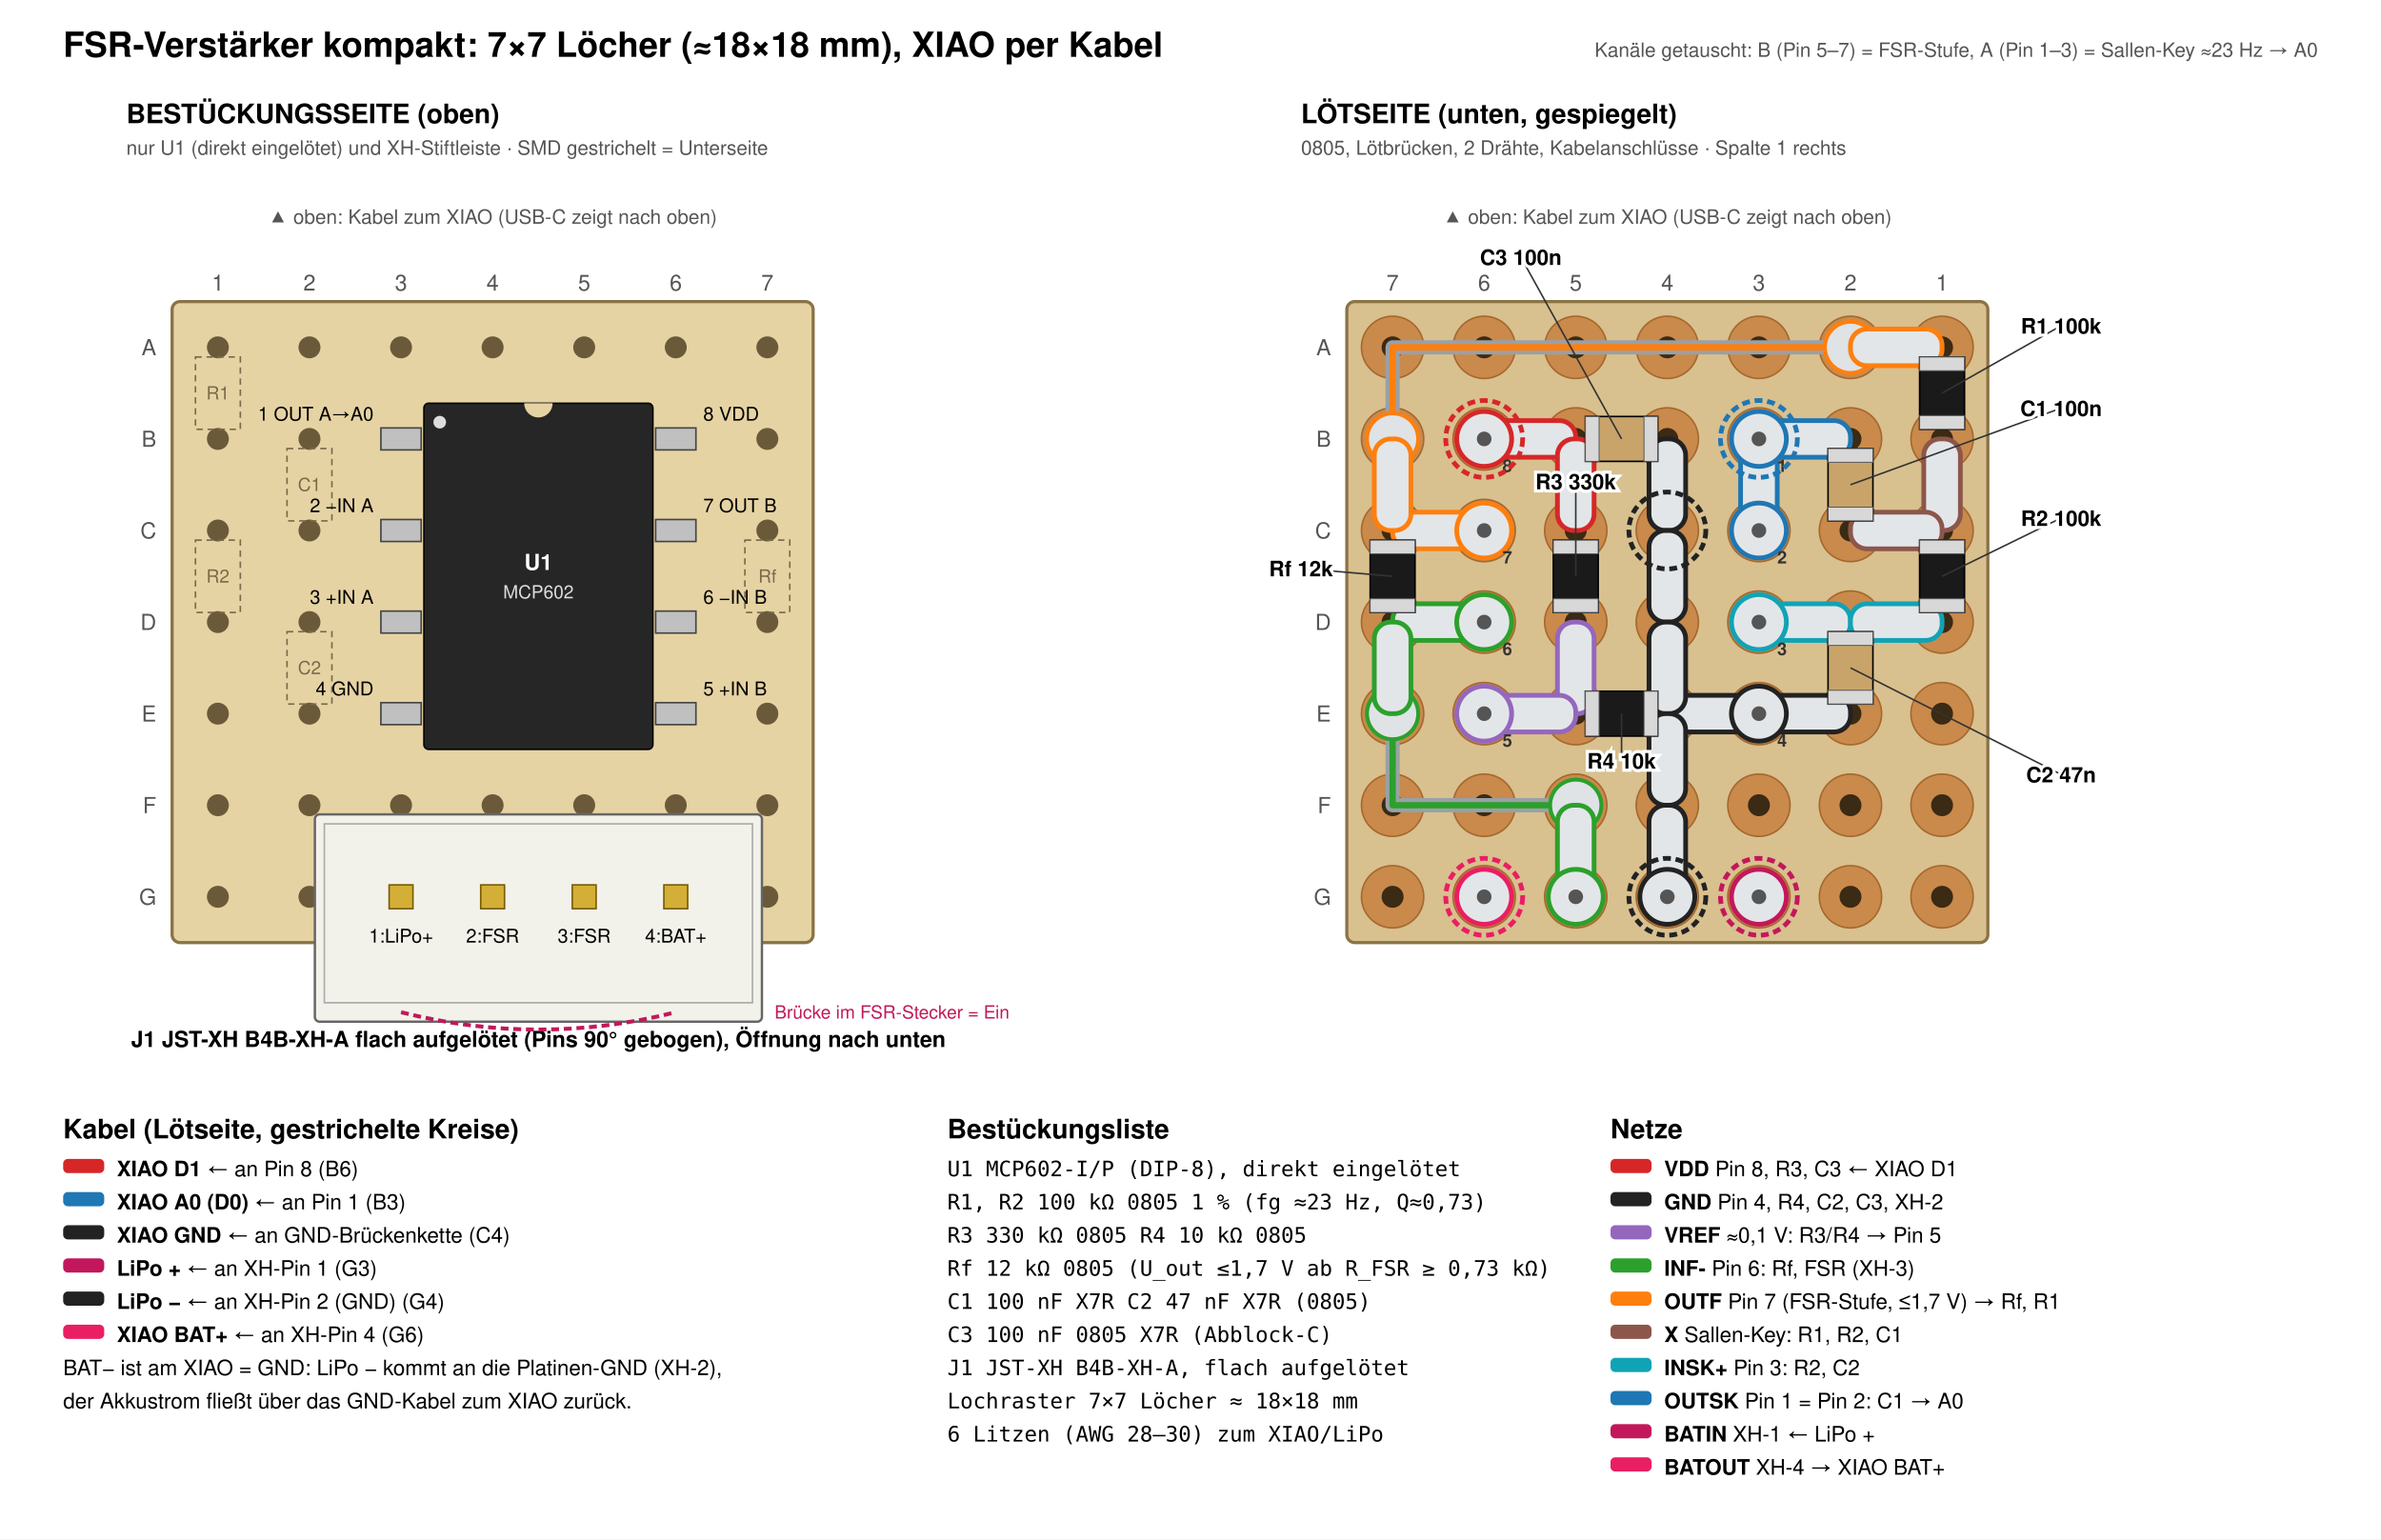
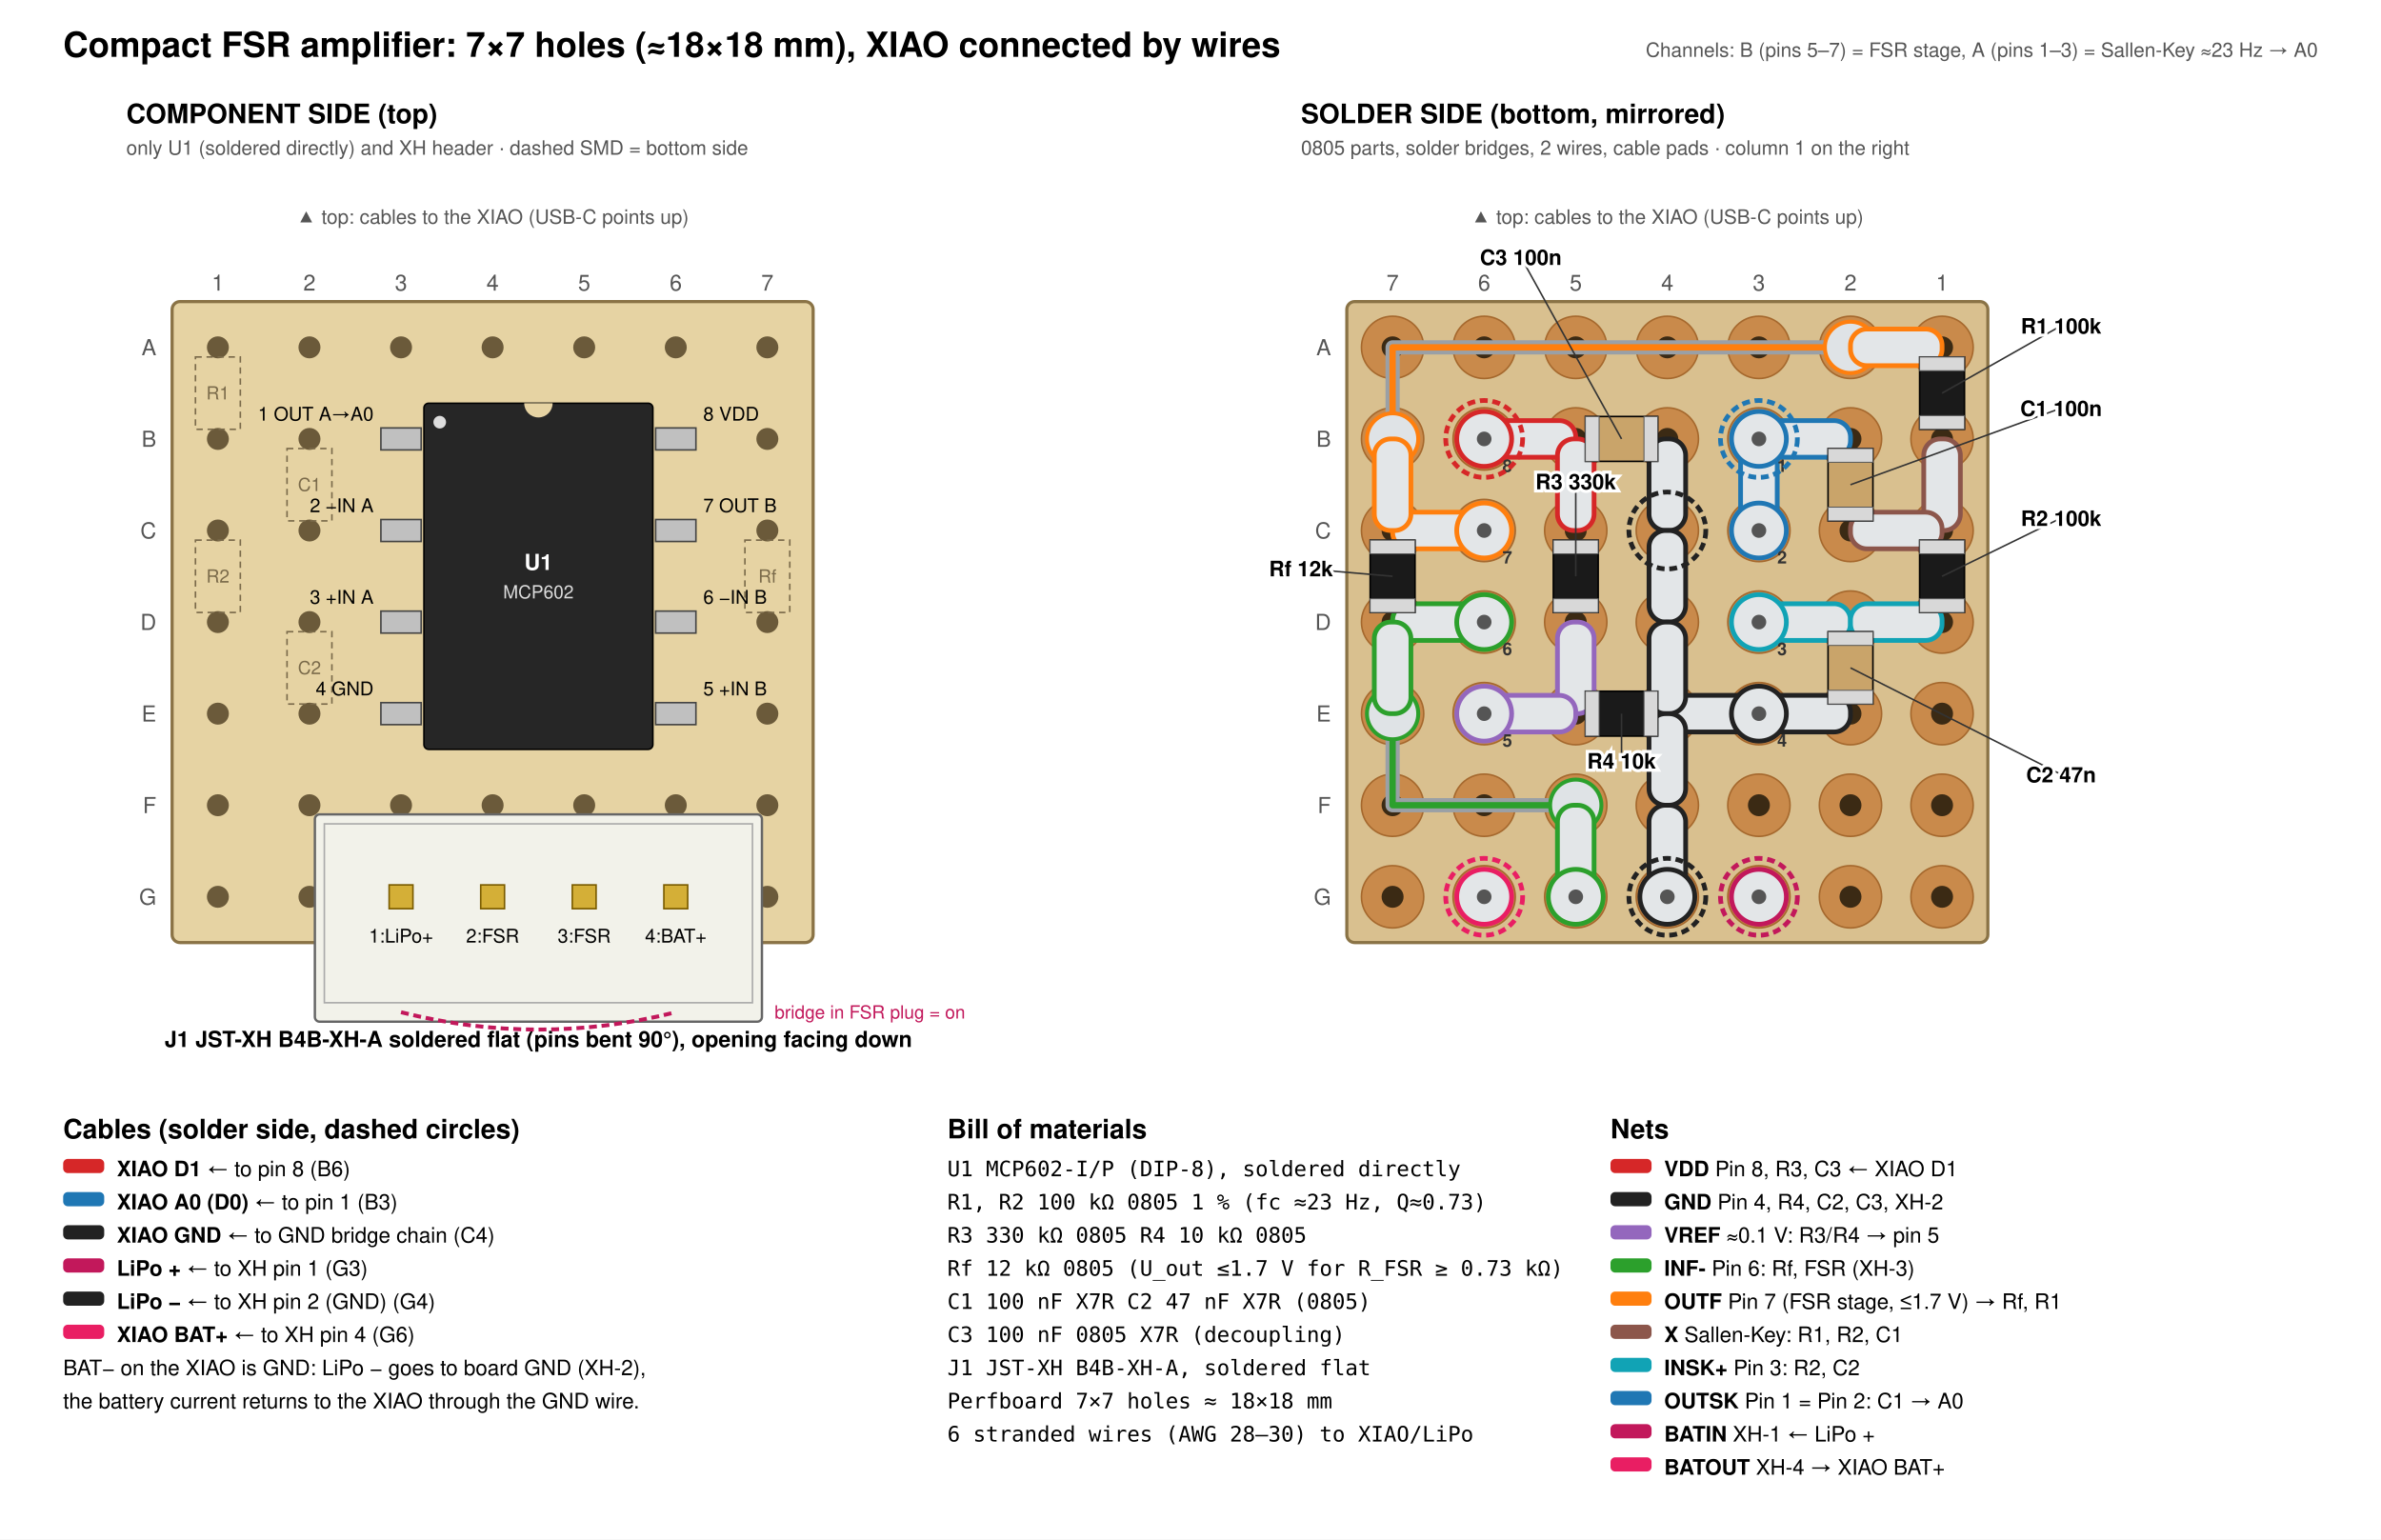
<svg xmlns="http://www.w3.org/2000/svg" width="1508" height="975" viewBox="0 0 1508 975" font-family="Helvetica, Arial, sans-serif">
  <style>.h1{font-size:22px;font-weight:bold}.h2{font-size:17px;font-weight:bold}.sub{font-size:12.5px;fill:#555}.ax{font-size:14px;fill:#555}.lbl{font-size:14px;font-weight:bold}.pin{font-size:12px}.tiny{font-size:11.5px}.tiny2{font-size:11px;font-weight:bold;fill:#333}.smd{font-size:13.5px;font-weight:bold}.txt{font-size:13.5px}.mono{font-size:13.5px;font-family:Menlo,Consolas,monospace}</style>
  <rect width="1508" height="975" fill="#fff" />
-   <text x="40" y="36" class="h1">FSR-Verstärker kompakt: 7×7 Löcher (≈18×18 mm), XIAO per Kabel</text>
-   <text x="1468" y="36" class="sub" text-anchor="end">Kanäle getauscht: B (Pin 5–7) = FSR-Stufe, A (Pin 1–3) = Sallen-Key ≈23 Hz → A0</text>
-   <text x="80" y="78" class="h2">BESTÜCKUNGSSEITE (oben)</text>
-   <text x="80" y="98" class="sub">nur U1 (direkt eingelötet) und XH-Stiftleiste · SMD gestrichelt = Unterseite</text>
+   <text x="40" y="36" class="h1">Compact FSR amplifier: 7×7 holes (≈18×18 mm), XIAO connected by wires</text>
+   <text x="1468" y="36" class="sub" text-anchor="end">Channels: B (pins 5–7) = FSR stage, A (pins 1–3) = Sallen-Key ≈23 Hz → A0</text>
+   <text x="80" y="78" class="h2">COMPONENT SIDE (top)</text>
+   <text x="80" y="98" class="sub">only U1 (soldered directly) and XH header · dashed SMD = bottom side</text>
  <rect x="109.0" y="191.0" width="406.0" height="406" rx="5" fill="#e6d3a3" stroke="#8a7346" stroke-width="2" />
-   <text x="312.0" y="141.7" class="sub" text-anchor="middle">▲ oben: Kabel zum XIAO (USB-C zeigt nach oben)</text>
+   <text x="312.0" y="141.7" class="sub" text-anchor="middle">▲ top: cables to the XIAO (USB-C points up)</text>
  <text x="138" y="184.04" class="ax" text-anchor="middle">1</text>
  <text x="196" y="184.04" class="ax" text-anchor="middle">2</text>
  <text x="254" y="184.04" class="ax" text-anchor="middle">3</text>
  <text x="312" y="184.04" class="ax" text-anchor="middle">4</text>
  <text x="370" y="184.04" class="ax" text-anchor="middle">5</text>
  <text x="428" y="184.04" class="ax" text-anchor="middle">6</text>
  <text x="486" y="184.04" class="ax" text-anchor="middle">7</text>
  <text x="99.0" y="225" class="ax" text-anchor="end">A</text>
  <text x="99.0" y="283" class="ax" text-anchor="end">B</text>
  <text x="99.0" y="341" class="ax" text-anchor="end">C</text>
  <text x="99.0" y="399" class="ax" text-anchor="end">D</text>
  <text x="99.0" y="457" class="ax" text-anchor="end">E</text>
  <text x="99.0" y="515" class="ax" text-anchor="end">F</text>
  <text x="99.0" y="573" class="ax" text-anchor="end">G</text>
  <circle cx="138" cy="220" r="6.96" fill="#6b5a3a" />
  <circle cx="138" cy="278" r="6.96" fill="#6b5a3a" />
  <circle cx="138" cy="336" r="6.96" fill="#6b5a3a" />
  <circle cx="138" cy="394" r="6.96" fill="#6b5a3a" />
  <circle cx="138" cy="452" r="6.96" fill="#6b5a3a" />
  <circle cx="138" cy="510" r="6.96" fill="#6b5a3a" />
  <circle cx="138" cy="568" r="6.96" fill="#6b5a3a" />
  <circle cx="196" cy="220" r="6.96" fill="#6b5a3a" />
  <circle cx="196" cy="278" r="6.96" fill="#6b5a3a" />
  <circle cx="196" cy="336" r="6.96" fill="#6b5a3a" />
  <circle cx="196" cy="394" r="6.96" fill="#6b5a3a" />
  <circle cx="196" cy="452" r="6.96" fill="#6b5a3a" />
  <circle cx="196" cy="510" r="6.96" fill="#6b5a3a" />
  <circle cx="196" cy="568" r="6.96" fill="#6b5a3a" />
  <circle cx="254" cy="220" r="6.96" fill="#6b5a3a" />
  <circle cx="254" cy="278" r="6.96" fill="#6b5a3a" />
  <circle cx="254" cy="336" r="6.96" fill="#6b5a3a" />
  <circle cx="254" cy="394" r="6.96" fill="#6b5a3a" />
  <circle cx="254" cy="452" r="6.96" fill="#6b5a3a" />
  <circle cx="254" cy="510" r="6.96" fill="#6b5a3a" />
  <circle cx="254" cy="568" r="6.96" fill="#6b5a3a" />
  <circle cx="312" cy="220" r="6.96" fill="#6b5a3a" />
  <circle cx="312" cy="278" r="6.96" fill="#6b5a3a" />
  <circle cx="312" cy="336" r="6.96" fill="#6b5a3a" />
  <circle cx="312" cy="394" r="6.96" fill="#6b5a3a" />
  <circle cx="312" cy="452" r="6.96" fill="#6b5a3a" />
  <circle cx="312" cy="510" r="6.96" fill="#6b5a3a" />
  <circle cx="312" cy="568" r="6.96" fill="#6b5a3a" />
  <circle cx="370" cy="220" r="6.96" fill="#6b5a3a" />
  <circle cx="370" cy="278" r="6.96" fill="#6b5a3a" />
  <circle cx="370" cy="336" r="6.96" fill="#6b5a3a" />
  <circle cx="370" cy="394" r="6.96" fill="#6b5a3a" />
  <circle cx="370" cy="452" r="6.96" fill="#6b5a3a" />
  <circle cx="370" cy="510" r="6.96" fill="#6b5a3a" />
  <circle cx="370" cy="568" r="6.96" fill="#6b5a3a" />
  <circle cx="428" cy="220" r="6.96" fill="#6b5a3a" />
  <circle cx="428" cy="278" r="6.96" fill="#6b5a3a" />
  <circle cx="428" cy="336" r="6.96" fill="#6b5a3a" />
  <circle cx="428" cy="394" r="6.96" fill="#6b5a3a" />
  <circle cx="428" cy="452" r="6.96" fill="#6b5a3a" />
  <circle cx="428" cy="510" r="6.96" fill="#6b5a3a" />
  <circle cx="428" cy="568" r="6.96" fill="#6b5a3a" />
  <circle cx="486" cy="220" r="6.96" fill="#6b5a3a" />
  <circle cx="486" cy="278" r="6.96" fill="#6b5a3a" />
  <circle cx="486" cy="336" r="6.96" fill="#6b5a3a" />
  <circle cx="486" cy="394" r="6.96" fill="#6b5a3a" />
  <circle cx="486" cy="452" r="6.96" fill="#6b5a3a" />
  <circle cx="486" cy="510" r="6.96" fill="#6b5a3a" />
  <circle cx="486" cy="568" r="6.96" fill="#6b5a3a" />
  <rect x="123.79" y="226.09" width="28.42" height="45.82" fill="none" stroke="#7a6a4a" stroke-dasharray="4,3" />
  <text x="138.0" y="253.0" class="tiny" text-anchor="middle" fill="#7a6a4a">R1</text>
  <rect x="123.79" y="342.09" width="28.42" height="45.82" fill="none" stroke="#7a6a4a" stroke-dasharray="4,3" />
  <text x="138.0" y="369.0" class="tiny" text-anchor="middle" fill="#7a6a4a">R2</text>
  <rect x="181.79" y="284.09" width="28.42" height="45.82" fill="none" stroke="#7a6a4a" stroke-dasharray="4,3" />
  <text x="196.0" y="311.0" class="tiny" text-anchor="middle" fill="#7a6a4a">C1</text>
  <rect x="181.79" y="400.09" width="28.42" height="45.82" fill="none" stroke="#7a6a4a" stroke-dasharray="4,3" />
  <text x="196.0" y="427.0" class="tiny" text-anchor="middle" fill="#7a6a4a">C2</text>
  <rect x="318.09" y="263.79" width="45.82" height="28.42" fill="none" stroke="#7a6a4a" stroke-dasharray="4,3" />
  <text x="341.0" y="282.0" class="tiny" text-anchor="middle" fill="#7a6a4a">C3</text>
  <rect x="355.79" y="342.09" width="28.42" height="45.82" fill="none" stroke="#7a6a4a" stroke-dasharray="4,3" />
  <text x="370.0" y="369.0" class="tiny" text-anchor="middle" fill="#7a6a4a">R3</text>
  <rect x="318.09" y="437.79" width="45.82" height="28.42" fill="none" stroke="#7a6a4a" stroke-dasharray="4,3" />
  <text x="341.0" y="456.0" class="tiny" text-anchor="middle" fill="#7a6a4a">R4</text>
  <rect x="471.79" y="342.09" width="28.42" height="45.82" fill="none" stroke="#7a6a4a" stroke-dasharray="4,3" />
  <text x="486.0" y="369.0" class="tiny" text-anchor="middle" fill="#7a6a4a">Rf</text>
  <rect x="268.5" y="255.394" width="145.0" height="219.213" rx="3" fill="#262626" stroke="#000" />
  <path d="M 332.0 255.394 a 9 9 0 0 0 18 0" fill="#e6d3a3" />
  <text x="341.0" y="361.0" class="lbl" fill="#fff" text-anchor="middle">U1</text>
  <text x="341.0" y="379.0" class="tiny" fill="#ddd" text-anchor="middle">MCP602</text>
  <circle cx="278.5" cy="267.394" r="4" fill="#ddd" />
  <rect x="241.24" y="271.04" width="25.52" height="13.92" fill="#c0c0c0" stroke="#444" />
  <text x="236.6" y="266.4" class="pin" text-anchor="end">1 OUT A→A0</text>
  <rect x="241.24" y="329.04" width="25.52" height="13.92" fill="#c0c0c0" stroke="#444" />
  <text x="236.6" y="324.4" class="pin" text-anchor="end">2 −IN A</text>
  <rect x="241.24" y="387.04" width="25.52" height="13.92" fill="#c0c0c0" stroke="#444" />
  <text x="236.6" y="382.4" class="pin" text-anchor="end">3 +IN A</text>
  <rect x="241.24" y="445.04" width="25.52" height="13.92" fill="#c0c0c0" stroke="#444" />
  <text x="236.6" y="440.4" class="pin" text-anchor="end">4 GND</text>
  <rect x="415.24" y="445.04" width="25.52" height="13.92" fill="#c0c0c0" stroke="#444" />
  <text x="445.4" y="440.4" class="pin" text-anchor="start">5 +IN B</text>
  <rect x="415.24" y="387.04" width="25.52" height="13.92" fill="#c0c0c0" stroke="#444" />
  <text x="445.4" y="382.4" class="pin" text-anchor="start">6 −IN B</text>
  <rect x="415.24" y="329.04" width="25.52" height="13.92" fill="#c0c0c0" stroke="#444" />
  <text x="445.4" y="324.4" class="pin" text-anchor="start">7 OUT B</text>
  <rect x="415.24" y="271.04" width="25.52" height="13.92" fill="#c0c0c0" stroke="#444" />
  <text x="445.4" y="266.4" class="pin" text-anchor="start">8 VDD</text>
  <rect x="199.425" y="515.8" width="283.15" height="131.299" rx="3" fill="#f2f2ea" stroke="#666" stroke-width="1.5" />
  <rect x="205.425" y="521.8" width="271.15" height="113.299" fill="none" stroke="#aaa" />
  <rect x="246.46" y="560.46" width="15.08" height="15.08" fill="#d4af37" stroke="#7a5c00" />
  <text x="254" y="597.0" class="pin" text-anchor="middle">1:LiPo+</text>
  <rect x="304.46" y="560.46" width="15.08" height="15.08" fill="#d4af37" stroke="#7a5c00" />
  <text x="312" y="597.0" class="pin" text-anchor="middle">2:FSR</text>
  <rect x="362.46" y="560.46" width="15.08" height="15.08" fill="#d4af37" stroke="#7a5c00" />
  <text x="370" y="597.0" class="pin" text-anchor="middle">3:FSR</text>
  <rect x="420.46" y="560.46" width="15.08" height="15.08" fill="#d4af37" stroke="#7a5c00" />
  <text x="428" y="597.0" class="pin" text-anchor="middle">4:BAT+</text>
-   <text x="341.0" y="663.099" class="lbl" text-anchor="middle">J1  JST-XH B4B-XH-A flach aufgelötet (Pins 90° gebogen), Öffnung nach unten</text>
+   <text x="341.0" y="663.099" class="lbl" text-anchor="middle">J1  JST-XH B4B-XH-A soldered flat (pins bent 90°), opening facing down</text>
  <path d="M 254 641.099 q 87.0 22 174 0" fill="none" stroke="#c2185b" stroke-width="2.5" stroke-dasharray="5,3" />
-   <text x="490.575" y="645.099" class="tiny" fill="#c2185b">Brücke im FSR-Stecker = Ein</text>
-   <text x="824" y="78" class="h2">LÖTSEITE (unten, gespiegelt)</text>
-   <text x="824" y="98" class="sub">0805, Lötbrücken, 2 Drähte, Kabelanschlüsse · Spalte 1 rechts</text>
+   <text x="490.575" y="645.099" class="tiny" fill="#c2185b">bridge in FSR plug = on</text>
+   <text x="824" y="78" class="h2">SOLDER SIDE (bottom, mirrored)</text>
+   <text x="824" y="98" class="sub">0805 parts, solder bridges, 2 wires, cable pads · column 1 on the right</text>
  <rect x="853.0" y="191.0" width="406.0" height="406" rx="5" fill="#d9c08f" stroke="#8a7346" stroke-width="2" />
-   <text x="1056.0" y="141.7" class="sub" text-anchor="middle">▲ oben: Kabel zum XIAO (USB-C zeigt nach oben)</text>
+   <text x="1056.0" y="141.7" class="sub" text-anchor="middle">▲ top: cables to the XIAO (USB-C points up)</text>
  <text x="1230" y="184.04" class="ax" text-anchor="middle">1</text>
  <text x="1172" y="184.04" class="ax" text-anchor="middle">2</text>
  <text x="1114" y="184.04" class="ax" text-anchor="middle">3</text>
  <text x="1056" y="184.04" class="ax" text-anchor="middle">4</text>
  <text x="998" y="184.04" class="ax" text-anchor="middle">5</text>
  <text x="940" y="184.04" class="ax" text-anchor="middle">6</text>
  <text x="882" y="184.04" class="ax" text-anchor="middle">7</text>
  <text x="843.0" y="225" class="ax" text-anchor="end">A</text>
  <text x="843.0" y="283" class="ax" text-anchor="end">B</text>
  <text x="843.0" y="341" class="ax" text-anchor="end">C</text>
  <text x="843.0" y="399" class="ax" text-anchor="end">D</text>
  <text x="843.0" y="457" class="ax" text-anchor="end">E</text>
  <text x="843.0" y="515" class="ax" text-anchor="end">F</text>
  <text x="843.0" y="573" class="ax" text-anchor="end">G</text>
  <circle cx="1230" cy="220" r="19.72" fill="#c98a4b" stroke="#a5682d" />
  <circle cx="1230" cy="220" r="6.96" fill="#3b2a14" />
  <circle cx="1230" cy="278" r="19.72" fill="#c98a4b" stroke="#a5682d" />
  <circle cx="1230" cy="278" r="6.96" fill="#3b2a14" />
  <circle cx="1230" cy="336" r="19.72" fill="#c98a4b" stroke="#a5682d" />
  <circle cx="1230" cy="336" r="6.96" fill="#3b2a14" />
  <circle cx="1230" cy="394" r="19.72" fill="#c98a4b" stroke="#a5682d" />
  <circle cx="1230" cy="394" r="6.96" fill="#3b2a14" />
  <circle cx="1230" cy="452" r="19.72" fill="#c98a4b" stroke="#a5682d" />
  <circle cx="1230" cy="452" r="6.96" fill="#3b2a14" />
  <circle cx="1230" cy="510" r="19.72" fill="#c98a4b" stroke="#a5682d" />
  <circle cx="1230" cy="510" r="6.96" fill="#3b2a14" />
  <circle cx="1230" cy="568" r="19.72" fill="#c98a4b" stroke="#a5682d" />
  <circle cx="1230" cy="568" r="6.96" fill="#3b2a14" />
  <circle cx="1172" cy="220" r="19.72" fill="#c98a4b" stroke="#a5682d" />
  <circle cx="1172" cy="220" r="6.96" fill="#3b2a14" />
  <circle cx="1172" cy="278" r="19.72" fill="#c98a4b" stroke="#a5682d" />
  <circle cx="1172" cy="278" r="6.96" fill="#3b2a14" />
  <circle cx="1172" cy="336" r="19.72" fill="#c98a4b" stroke="#a5682d" />
  <circle cx="1172" cy="336" r="6.96" fill="#3b2a14" />
  <circle cx="1172" cy="394" r="19.72" fill="#c98a4b" stroke="#a5682d" />
  <circle cx="1172" cy="394" r="6.96" fill="#3b2a14" />
  <circle cx="1172" cy="452" r="19.72" fill="#c98a4b" stroke="#a5682d" />
  <circle cx="1172" cy="452" r="6.96" fill="#3b2a14" />
  <circle cx="1172" cy="510" r="19.72" fill="#c98a4b" stroke="#a5682d" />
  <circle cx="1172" cy="510" r="6.96" fill="#3b2a14" />
  <circle cx="1172" cy="568" r="19.72" fill="#c98a4b" stroke="#a5682d" />
  <circle cx="1172" cy="568" r="6.96" fill="#3b2a14" />
  <circle cx="1114" cy="220" r="19.72" fill="#c98a4b" stroke="#a5682d" />
  <circle cx="1114" cy="220" r="6.96" fill="#3b2a14" />
  <circle cx="1114" cy="278" r="19.72" fill="#c98a4b" stroke="#a5682d" />
  <circle cx="1114" cy="278" r="6.96" fill="#3b2a14" />
  <circle cx="1114" cy="336" r="19.72" fill="#c98a4b" stroke="#a5682d" />
  <circle cx="1114" cy="336" r="6.96" fill="#3b2a14" />
  <circle cx="1114" cy="394" r="19.72" fill="#c98a4b" stroke="#a5682d" />
  <circle cx="1114" cy="394" r="6.96" fill="#3b2a14" />
  <circle cx="1114" cy="452" r="19.72" fill="#c98a4b" stroke="#a5682d" />
  <circle cx="1114" cy="452" r="6.96" fill="#3b2a14" />
  <circle cx="1114" cy="510" r="19.72" fill="#c98a4b" stroke="#a5682d" />
  <circle cx="1114" cy="510" r="6.96" fill="#3b2a14" />
  <circle cx="1114" cy="568" r="19.72" fill="#c98a4b" stroke="#a5682d" />
  <circle cx="1114" cy="568" r="6.96" fill="#3b2a14" />
  <circle cx="1056" cy="220" r="19.72" fill="#c98a4b" stroke="#a5682d" />
  <circle cx="1056" cy="220" r="6.96" fill="#3b2a14" />
  <circle cx="1056" cy="278" r="19.72" fill="#c98a4b" stroke="#a5682d" />
  <circle cx="1056" cy="278" r="6.96" fill="#3b2a14" />
  <circle cx="1056" cy="336" r="19.72" fill="#c98a4b" stroke="#a5682d" />
  <circle cx="1056" cy="336" r="6.96" fill="#3b2a14" />
  <circle cx="1056" cy="394" r="19.72" fill="#c98a4b" stroke="#a5682d" />
  <circle cx="1056" cy="394" r="6.96" fill="#3b2a14" />
  <circle cx="1056" cy="452" r="19.72" fill="#c98a4b" stroke="#a5682d" />
  <circle cx="1056" cy="452" r="6.96" fill="#3b2a14" />
  <circle cx="1056" cy="510" r="19.72" fill="#c98a4b" stroke="#a5682d" />
  <circle cx="1056" cy="510" r="6.96" fill="#3b2a14" />
  <circle cx="1056" cy="568" r="19.72" fill="#c98a4b" stroke="#a5682d" />
  <circle cx="1056" cy="568" r="6.96" fill="#3b2a14" />
  <circle cx="998" cy="220" r="19.72" fill="#c98a4b" stroke="#a5682d" />
  <circle cx="998" cy="220" r="6.96" fill="#3b2a14" />
  <circle cx="998" cy="278" r="19.72" fill="#c98a4b" stroke="#a5682d" />
  <circle cx="998" cy="278" r="6.96" fill="#3b2a14" />
  <circle cx="998" cy="336" r="19.72" fill="#c98a4b" stroke="#a5682d" />
  <circle cx="998" cy="336" r="6.96" fill="#3b2a14" />
  <circle cx="998" cy="394" r="19.72" fill="#c98a4b" stroke="#a5682d" />
  <circle cx="998" cy="394" r="6.96" fill="#3b2a14" />
  <circle cx="998" cy="452" r="19.72" fill="#c98a4b" stroke="#a5682d" />
  <circle cx="998" cy="452" r="6.96" fill="#3b2a14" />
  <circle cx="998" cy="510" r="19.72" fill="#c98a4b" stroke="#a5682d" />
  <circle cx="998" cy="510" r="6.96" fill="#3b2a14" />
  <circle cx="998" cy="568" r="19.72" fill="#c98a4b" stroke="#a5682d" />
  <circle cx="998" cy="568" r="6.96" fill="#3b2a14" />
  <circle cx="940" cy="220" r="19.72" fill="#c98a4b" stroke="#a5682d" />
  <circle cx="940" cy="220" r="6.96" fill="#3b2a14" />
  <circle cx="940" cy="278" r="19.72" fill="#c98a4b" stroke="#a5682d" />
  <circle cx="940" cy="278" r="6.96" fill="#3b2a14" />
  <circle cx="940" cy="336" r="19.72" fill="#c98a4b" stroke="#a5682d" />
  <circle cx="940" cy="336" r="6.96" fill="#3b2a14" />
  <circle cx="940" cy="394" r="19.72" fill="#c98a4b" stroke="#a5682d" />
  <circle cx="940" cy="394" r="6.96" fill="#3b2a14" />
  <circle cx="940" cy="452" r="19.72" fill="#c98a4b" stroke="#a5682d" />
  <circle cx="940" cy="452" r="6.96" fill="#3b2a14" />
  <circle cx="940" cy="510" r="19.72" fill="#c98a4b" stroke="#a5682d" />
  <circle cx="940" cy="510" r="6.96" fill="#3b2a14" />
  <circle cx="940" cy="568" r="19.72" fill="#c98a4b" stroke="#a5682d" />
  <circle cx="940" cy="568" r="6.96" fill="#3b2a14" />
  <circle cx="882" cy="220" r="19.72" fill="#c98a4b" stroke="#a5682d" />
  <circle cx="882" cy="220" r="6.96" fill="#3b2a14" />
  <circle cx="882" cy="278" r="19.72" fill="#c98a4b" stroke="#a5682d" />
  <circle cx="882" cy="278" r="6.96" fill="#3b2a14" />
  <circle cx="882" cy="336" r="19.72" fill="#c98a4b" stroke="#a5682d" />
  <circle cx="882" cy="336" r="6.96" fill="#3b2a14" />
  <circle cx="882" cy="394" r="19.72" fill="#c98a4b" stroke="#a5682d" />
  <circle cx="882" cy="394" r="6.96" fill="#3b2a14" />
  <circle cx="882" cy="452" r="19.72" fill="#c98a4b" stroke="#a5682d" />
  <circle cx="882" cy="452" r="6.96" fill="#3b2a14" />
  <circle cx="882" cy="510" r="19.72" fill="#c98a4b" stroke="#a5682d" />
  <circle cx="882" cy="510" r="6.96" fill="#3b2a14" />
  <circle cx="882" cy="568" r="19.72" fill="#c98a4b" stroke="#a5682d" />
  <circle cx="882" cy="568" r="6.96" fill="#3b2a14" />
  <path d="M 882 278 L 882 220 L 1172 220" fill="none" stroke="#9aa0a6" stroke-width="9" stroke-linecap="round" stroke-linejoin="round" />
  <path d="M 882 278 L 882 220 L 1172 220" fill="none" stroke="#ff7f0e" stroke-width="4" stroke-linecap="round" stroke-linejoin="round" />
  <circle cx="882" cy="278" r="16.24" fill="#dfe3e6" stroke="#ff7f0e" stroke-width="2.5" />
  <circle cx="1172" cy="220" r="16.24" fill="#dfe3e6" stroke="#ff7f0e" stroke-width="2.5" />
  <path d="M 882 452 L 882 510 L 998 510" fill="none" stroke="#9aa0a6" stroke-width="9" stroke-linecap="round" stroke-linejoin="round" />
  <path d="M 882 452 L 882 510 L 998 510" fill="none" stroke="#2ca02c" stroke-width="4" stroke-linecap="round" stroke-linejoin="round" />
  <circle cx="882" cy="452" r="16.24" fill="#dfe3e6" stroke="#2ca02c" stroke-width="2.5" />
  <circle cx="998" cy="510" r="16.24" fill="#dfe3e6" stroke="#2ca02c" stroke-width="2.5" />
  <rect x="1172" y="208.4" width="58" height="23.2" rx="10.44" fill="#e3e6e8" stroke="#ff7f0e" stroke-width="3" />
  <rect x="1218.4" y="278" width="23.2" height="58" rx="10.44" fill="#e3e6e8" stroke="#8c564b" stroke-width="3" />
  <rect x="1172" y="324.4" width="58" height="23.2" rx="10.44" fill="#e3e6e8" stroke="#8c564b" stroke-width="3" />
  <rect x="1114" y="266.4" width="58" height="23.2" rx="10.44" fill="#e3e6e8" stroke="#1f77b4" stroke-width="3" />
  <rect x="1102.4" y="278" width="23.2" height="58" rx="10.44" fill="#e3e6e8" stroke="#1f77b4" stroke-width="3" />
  <rect x="1114" y="382.4" width="58" height="23.2" rx="10.44" fill="#e3e6e8" stroke="#11a3b5" stroke-width="3" />
  <rect x="1172" y="382.4" width="58" height="23.2" rx="10.44" fill="#e3e6e8" stroke="#11a3b5" stroke-width="3" />
  <rect x="1114" y="440.4" width="58" height="23.2" rx="10.44" fill="#e3e6e8" stroke="#222222" stroke-width="3" />
  <rect x="1056" y="440.4" width="58" height="23.2" rx="10.44" fill="#e3e6e8" stroke="#222222" stroke-width="3" />
  <rect x="1044.4" y="278" width="23.2" height="58" rx="10.44" fill="#e3e6e8" stroke="#222222" stroke-width="3" />
  <rect x="1044.4" y="336" width="23.2" height="58" rx="10.44" fill="#e3e6e8" stroke="#222222" stroke-width="3" />
  <rect x="1044.4" y="394" width="23.2" height="58" rx="10.44" fill="#e3e6e8" stroke="#222222" stroke-width="3" />
  <rect x="1044.4" y="452" width="23.2" height="58" rx="10.44" fill="#e3e6e8" stroke="#222222" stroke-width="3" />
  <rect x="1044.4" y="510" width="23.2" height="58" rx="10.44" fill="#e3e6e8" stroke="#222222" stroke-width="3" />
  <rect x="940" y="266.4" width="58" height="23.2" rx="10.44" fill="#e3e6e8" stroke="#d62728" stroke-width="3" />
  <rect x="986.4" y="278" width="23.2" height="58" rx="10.44" fill="#e3e6e8" stroke="#d62728" stroke-width="3" />
  <rect x="986.4" y="394" width="23.2" height="58" rx="10.44" fill="#e3e6e8" stroke="#9467bd" stroke-width="3" />
  <rect x="940" y="440.4" width="58" height="23.2" rx="10.44" fill="#e3e6e8" stroke="#9467bd" stroke-width="3" />
  <rect x="882" y="324.4" width="58" height="23.2" rx="10.44" fill="#e3e6e8" stroke="#ff7f0e" stroke-width="3" />
  <rect x="870.4" y="278" width="23.2" height="58" rx="10.44" fill="#e3e6e8" stroke="#ff7f0e" stroke-width="3" />
  <rect x="882" y="382.4" width="58" height="23.2" rx="10.44" fill="#e3e6e8" stroke="#2ca02c" stroke-width="3" />
  <rect x="870.4" y="394" width="23.2" height="58" rx="10.44" fill="#e3e6e8" stroke="#2ca02c" stroke-width="3" />
  <rect x="986.4" y="510" width="23.2" height="58" rx="10.44" fill="#e3e6e8" stroke="#2ca02c" stroke-width="3" />
  <circle cx="940" cy="278" r="17.4" fill="#e3e6e8" stroke="#d62728" stroke-width="3" />
  <circle cx="940" cy="278" r="4.64" fill="#555" />
  <text x="951.6" y="298.88" class="tiny2">8</text>
  <circle cx="1114" cy="394" r="17.4" fill="#e3e6e8" stroke="#11a3b5" stroke-width="3" />
  <circle cx="1114" cy="394" r="4.64" fill="#555" />
  <text x="1125.6" y="414.88" class="tiny2">3</text>
  <circle cx="940" cy="452" r="17.4" fill="#e3e6e8" stroke="#9467bd" stroke-width="3" />
  <circle cx="940" cy="452" r="4.64" fill="#555" />
  <text x="951.6" y="472.88" class="tiny2">5</text>
  <circle cx="1114" cy="568" r="17.4" fill="#e3e6e8" stroke="#c2185b" stroke-width="3" />
  <circle cx="1114" cy="568" r="4.64" fill="#555" />
  <circle cx="940" cy="394" r="17.4" fill="#e3e6e8" stroke="#2ca02c" stroke-width="3" />
  <circle cx="940" cy="394" r="4.64" fill="#555" />
  <text x="951.6" y="414.88" class="tiny2">6</text>
  <circle cx="998" cy="568" r="17.4" fill="#e3e6e8" stroke="#2ca02c" stroke-width="3" />
  <circle cx="998" cy="568" r="4.64" fill="#555" />
  <circle cx="940" cy="568" r="17.4" fill="#e3e6e8" stroke="#e91e63" stroke-width="3" />
  <circle cx="940" cy="568" r="4.64" fill="#555" />
  <circle cx="1114" cy="336" r="17.4" fill="#e3e6e8" stroke="#1f77b4" stroke-width="3" />
  <circle cx="1114" cy="336" r="4.64" fill="#555" />
  <text x="1125.6" y="356.88" class="tiny2">2</text>
  <circle cx="1114" cy="278" r="17.4" fill="#e3e6e8" stroke="#1f77b4" stroke-width="3" />
  <circle cx="1114" cy="278" r="4.64" fill="#555" />
  <text x="1125.6" y="298.88" class="tiny2">1</text>
  <circle cx="940" cy="336" r="17.4" fill="#e3e6e8" stroke="#ff7f0e" stroke-width="3" />
  <circle cx="940" cy="336" r="4.64" fill="#555" />
  <text x="951.6" y="356.88" class="tiny2">7</text>
  <circle cx="1056" cy="568" r="17.4" fill="#e3e6e8" stroke="#222222" stroke-width="3" />
  <circle cx="1056" cy="568" r="4.64" fill="#555" />
  <circle cx="1114" cy="452" r="17.4" fill="#e3e6e8" stroke="#222222" stroke-width="3" />
  <circle cx="1114" cy="452" r="4.64" fill="#555" />
  <text x="1125.6" y="472.88" class="tiny2">4</text>
  <rect x="1215.79" y="226.09" width="28.42" height="45.82" fill="#1a1a1a" stroke="#000" />
  <rect x="1215.79" y="226.09" width="28.42" height="8.7" fill="#d8d8d8" stroke="#555" stroke-width="0.6" />
  <rect x="1215.79" y="263.21" width="28.42" height="8.7" fill="#d8d8d8" stroke="#555" stroke-width="0.6" />
  <rect x="1215.79" y="342.09" width="28.42" height="45.82" fill="#1a1a1a" stroke="#000" />
  <rect x="1215.79" y="342.09" width="28.42" height="8.7" fill="#d8d8d8" stroke="#555" stroke-width="0.6" />
  <rect x="1215.79" y="379.21" width="28.42" height="8.7" fill="#d8d8d8" stroke="#555" stroke-width="0.6" />
  <rect x="1157.79" y="284.09" width="28.42" height="45.82" fill="#c9a46a" stroke="#000" />
  <rect x="1157.79" y="284.09" width="28.42" height="8.7" fill="#d8d8d8" stroke="#555" stroke-width="0.6" />
  <rect x="1157.79" y="321.21" width="28.42" height="8.7" fill="#d8d8d8" stroke="#555" stroke-width="0.6" />
  <rect x="1157.79" y="400.09" width="28.42" height="45.82" fill="#c9a46a" stroke="#000" />
  <rect x="1157.79" y="400.09" width="28.42" height="8.7" fill="#d8d8d8" stroke="#555" stroke-width="0.6" />
  <rect x="1157.79" y="437.21" width="28.42" height="8.7" fill="#d8d8d8" stroke="#555" stroke-width="0.6" />
  <rect x="1004.09" y="263.79" width="45.82" height="28.42" fill="#c9a46a" stroke="#000" />
  <rect x="1004.09" y="263.79" width="8.7" height="28.42" fill="#d8d8d8" stroke="#555" stroke-width="0.6" />
  <rect x="1041.21" y="263.79" width="8.7" height="28.42" fill="#d8d8d8" stroke="#555" stroke-width="0.6" />
  <rect x="983.79" y="342.09" width="28.42" height="45.82" fill="#1a1a1a" stroke="#000" />
  <rect x="983.79" y="342.09" width="28.42" height="8.7" fill="#d8d8d8" stroke="#555" stroke-width="0.6" />
  <rect x="983.79" y="379.21" width="28.42" height="8.7" fill="#d8d8d8" stroke="#555" stroke-width="0.6" />
  <rect x="1004.09" y="437.79" width="45.82" height="28.42" fill="#1a1a1a" stroke="#000" />
  <rect x="1004.09" y="437.79" width="8.7" height="28.42" fill="#d8d8d8" stroke="#555" stroke-width="0.6" />
  <rect x="1041.21" y="437.79" width="8.7" height="28.42" fill="#d8d8d8" stroke="#555" stroke-width="0.6" />
  <rect x="867.79" y="342.09" width="28.42" height="45.82" fill="#1a1a1a" stroke="#000" />
  <rect x="867.79" y="342.09" width="28.42" height="8.7" fill="#d8d8d8" stroke="#555" stroke-width="0.6" />
  <rect x="867.79" y="379.21" width="28.42" height="8.7" fill="#d8d8d8" stroke="#555" stroke-width="0.6" />
  <line x1="1230.0" y1="249.0" x2="1305.4" y2="206.3" stroke="#333" stroke-width="1" />
  <text x="1305.4" y="211.3" class="smd" text-anchor="middle" stroke="#fff" stroke-width="4" paint-order="stroke">R1 100k</text>
  <line x1="1230.0" y1="365.0" x2="1305.4" y2="328.1" stroke="#333" stroke-width="1" />
  <text x="1305.4" y="333.1" class="smd" text-anchor="middle" stroke="#fff" stroke-width="4" paint-order="stroke">R2 100k</text>
  <line x1="1172.0" y1="307.0" x2="1305.4" y2="258.5" stroke="#333" stroke-width="1" />
  <text x="1305.4" y="263.5" class="smd" text-anchor="middle" stroke="#fff" stroke-width="4" paint-order="stroke">C1 100n</text>
  <line x1="1172.0" y1="423.0" x2="1305.4" y2="490.5" stroke="#333" stroke-width="1" />
  <text x="1305.4" y="495.5" class="smd" text-anchor="middle" stroke="#fff" stroke-width="4" paint-order="stroke">C2 47n</text>
  <line x1="1027.0" y1="278.0" x2="963.2" y2="162.8" stroke="#333" stroke-width="1" />
  <text x="963.2" y="167.8" class="smd" text-anchor="middle" stroke="#fff" stroke-width="4" paint-order="stroke">C3 100n</text>
  <line x1="998.0" y1="365.0" x2="998.0" y2="304.9" stroke="#333" stroke-width="1" />
  <text x="998.0" y="309.9" class="smd" text-anchor="middle" stroke="#fff" stroke-width="4" paint-order="stroke">R3 330k</text>
  <line x1="1027.0" y1="452.0" x2="1027.0" y2="481.8" stroke="#333" stroke-width="1" />
  <text x="1027.0" y="486.8" class="smd" text-anchor="middle" stroke="#fff" stroke-width="4" paint-order="stroke">R4 10k</text>
  <line x1="882.0" y1="365.0" x2="824.0" y2="360.0" stroke="#333" stroke-width="1" />
  <text x="824.0" y="365.0" class="smd" text-anchor="middle" stroke="#fff" stroke-width="4" paint-order="stroke">Rf 12k</text>
  <circle cx="940" cy="278" r="24.36" fill="none" stroke="#d62728" stroke-width="3" stroke-dasharray="5,3" />
  <circle cx="1114" cy="278" r="24.36" fill="none" stroke="#1f77b4" stroke-width="3" stroke-dasharray="5,3" />
  <circle cx="1056" cy="336" r="24.36" fill="none" stroke="#222222" stroke-width="3" stroke-dasharray="5,3" />
  <circle cx="1114" cy="568" r="24.36" fill="none" stroke="#c2185b" stroke-width="3" stroke-dasharray="5,3" />
  <circle cx="1056" cy="568" r="24.36" fill="none" stroke="#222222" stroke-width="3" stroke-dasharray="5,3" />
  <circle cx="940" cy="568" r="24.36" fill="none" stroke="#e91e63" stroke-width="3" stroke-dasharray="5,3" />
-   <text x="40" y="721" class="h2">Kabel (Lötseite, gestrichelte Kreise)</text>
+   <text x="40" y="721" class="h2">Cables (solder side, dashed circles)</text>
  <rect x="40" y="734" width="26" height="9" rx="3" fill="#d62728" />
  <text x="74" y="745" class="txt">
-     <tspan font-weight="bold">XIAO D1</tspan> ← an Pin 8 (B6)</text>
+     <tspan font-weight="bold">XIAO D1</tspan> ← to pin 8 (B6)</text>
  <rect x="40" y="755" width="26" height="9" rx="3" fill="#1f77b4" />
  <text x="74" y="766" class="txt">
-     <tspan font-weight="bold">XIAO A0 (D0)</tspan> ← an Pin 1 (B3)</text>
+     <tspan font-weight="bold">XIAO A0 (D0)</tspan> ← to pin 1 (B3)</text>
  <rect x="40" y="776" width="26" height="9" rx="3" fill="#222222" />
  <text x="74" y="787" class="txt">
-     <tspan font-weight="bold">XIAO GND</tspan> ← an GND-Brückenkette (C4)</text>
+     <tspan font-weight="bold">XIAO GND</tspan> ← to GND bridge chain (C4)</text>
  <rect x="40" y="797" width="26" height="9" rx="3" fill="#c2185b" />
  <text x="74" y="808" class="txt">
-     <tspan font-weight="bold">LiPo +</tspan> ← an XH-Pin 1 (G3)</text>
+     <tspan font-weight="bold">LiPo +</tspan> ← to XH pin 1 (G3)</text>
  <rect x="40" y="818" width="26" height="9" rx="3" fill="#222222" />
  <text x="74" y="829" class="txt">
-     <tspan font-weight="bold">LiPo −</tspan> ← an XH-Pin 2 (GND) (G4)</text>
+     <tspan font-weight="bold">LiPo −</tspan> ← to XH pin 2 (GND) (G4)</text>
  <rect x="40" y="839" width="26" height="9" rx="3" fill="#e91e63" />
  <text x="74" y="850" class="txt">
-     <tspan font-weight="bold">XIAO BAT+</tspan> ← an XH-Pin 4 (G6)</text>
-   <text x="40" y="871" class="txt">BAT− ist am XIAO = GND: LiPo − kommt an die Platinen-GND (XH-2),</text>
-   <text x="40" y="892" class="txt">der Akkustrom fließt über das GND-Kabel zum XIAO zurück.</text>
-   <text x="600" y="721" class="h2">Bestückungsliste</text>
-   <text x="600" y="745" class="mono">U1   MCP602-I/P (DIP-8), direkt eingelötet</text>
-   <text x="600" y="766" class="mono">R1, R2  100 kΩ 0805 1 % (fg ≈23 Hz, Q≈0,73)</text>
+     <tspan font-weight="bold">XIAO BAT+</tspan> ← to XH pin 4 (G6)</text>
+   <text x="40" y="871" class="txt">BAT− on the XIAO is GND: LiPo − goes to board GND (XH-2),</text>
+   <text x="40" y="892" class="txt">the battery current returns to the XIAO through the GND wire.</text>
+   <text x="600" y="721" class="h2">Bill of materials</text>
+   <text x="600" y="745" class="mono">U1   MCP602-I/P (DIP-8), soldered directly</text>
+   <text x="600" y="766" class="mono">R1, R2  100 kΩ 0805 1 % (fc ≈23 Hz, Q≈0.73)</text>
  <text x="600" y="787" class="mono">R3  330 kΩ 0805      R4  10 kΩ 0805</text>
-   <text x="600" y="808" class="mono">Rf  12 kΩ 0805 (U_out ≤1,7 V ab R_FSR ≥ 0,73 kΩ)</text>
+   <text x="600" y="808" class="mono">Rf  12 kΩ 0805 (U_out ≤1.7 V for R_FSR ≥ 0.73 kΩ)</text>
  <text x="600" y="829" class="mono">C1 100 nF X7R   C2  47 nF X7R (0805)</text>
-   <text x="600" y="850" class="mono">C3  100 nF 0805 X7R (Abblock-C)</text>
-   <text x="600" y="871" class="mono">J1  JST-XH B4B-XH-A, flach aufgelötet</text>
-   <text x="600" y="892" class="mono">Lochraster 7×7 Löcher ≈ 18×18 mm</text>
-   <text x="600" y="913" class="mono">6 Litzen (AWG 28–30) zum XIAO/LiPo</text>
-   <text x="1020" y="721" class="h2">Netze</text>
+   <text x="600" y="850" class="mono">C3  100 nF 0805 X7R (decoupling)</text>
+   <text x="600" y="871" class="mono">J1  JST-XH B4B-XH-A, soldered flat</text>
+   <text x="600" y="892" class="mono">Perfboard 7×7 holes ≈ 18×18 mm</text>
+   <text x="600" y="913" class="mono">6 stranded wires (AWG 28–30) to XIAO/LiPo</text>
+   <text x="1020" y="721" class="h2">Nets</text>
  <rect x="1020" y="734" width="26" height="9" rx="3" fill="#d62728" />
  <text x="1054" y="745" class="txt">
    <tspan font-weight="bold">VDD</tspan>  Pin 8, R3, C3 ← XIAO D1</text>
  <rect x="1020" y="755" width="26" height="9" rx="3" fill="#222222" />
  <text x="1054" y="766" class="txt">
    <tspan font-weight="bold">GND</tspan>  Pin 4, R4, C2, C3, XH-2</text>
  <rect x="1020" y="776" width="26" height="9" rx="3" fill="#9467bd" />
  <text x="1054" y="787" class="txt">
-     <tspan font-weight="bold">VREF</tspan>  ≈0,1 V: R3/R4 → Pin 5</text>
+     <tspan font-weight="bold">VREF</tspan>  ≈0.1 V: R3/R4 → pin 5</text>
  <rect x="1020" y="797" width="26" height="9" rx="3" fill="#2ca02c" />
  <text x="1054" y="808" class="txt">
    <tspan font-weight="bold">INF-</tspan>  Pin 6: Rf, FSR (XH-3)</text>
  <rect x="1020" y="818" width="26" height="9" rx="3" fill="#ff7f0e" />
  <text x="1054" y="829" class="txt">
-     <tspan font-weight="bold">OUTF</tspan>  Pin 7 (FSR-Stufe, ≤1,7 V) → Rf, R1</text>
+     <tspan font-weight="bold">OUTF</tspan>  Pin 7 (FSR stage, ≤1.7 V) → Rf, R1</text>
  <rect x="1020" y="839" width="26" height="9" rx="3" fill="#8c564b" />
  <text x="1054" y="850" class="txt">
    <tspan font-weight="bold">X</tspan>  Sallen-Key: R1, R2, C1</text>
  <rect x="1020" y="860" width="26" height="9" rx="3" fill="#11a3b5" />
  <text x="1054" y="871" class="txt">
    <tspan font-weight="bold">INSK+</tspan>  Pin 3: R2, C2</text>
  <rect x="1020" y="881" width="26" height="9" rx="3" fill="#1f77b4" />
  <text x="1054" y="892" class="txt">
    <tspan font-weight="bold">OUTSK</tspan>  Pin 1 = Pin 2: C1 → A0</text>
  <rect x="1020" y="902" width="26" height="9" rx="3" fill="#c2185b" />
  <text x="1054" y="913" class="txt">
    <tspan font-weight="bold">BATIN</tspan>  XH-1 ← LiPo +</text>
  <rect x="1020" y="923" width="26" height="9" rx="3" fill="#e91e63" />
  <text x="1054" y="934" class="txt">
    <tspan font-weight="bold">BATOUT</tspan>  XH-4 → XIAO BAT+</text>
</svg>
